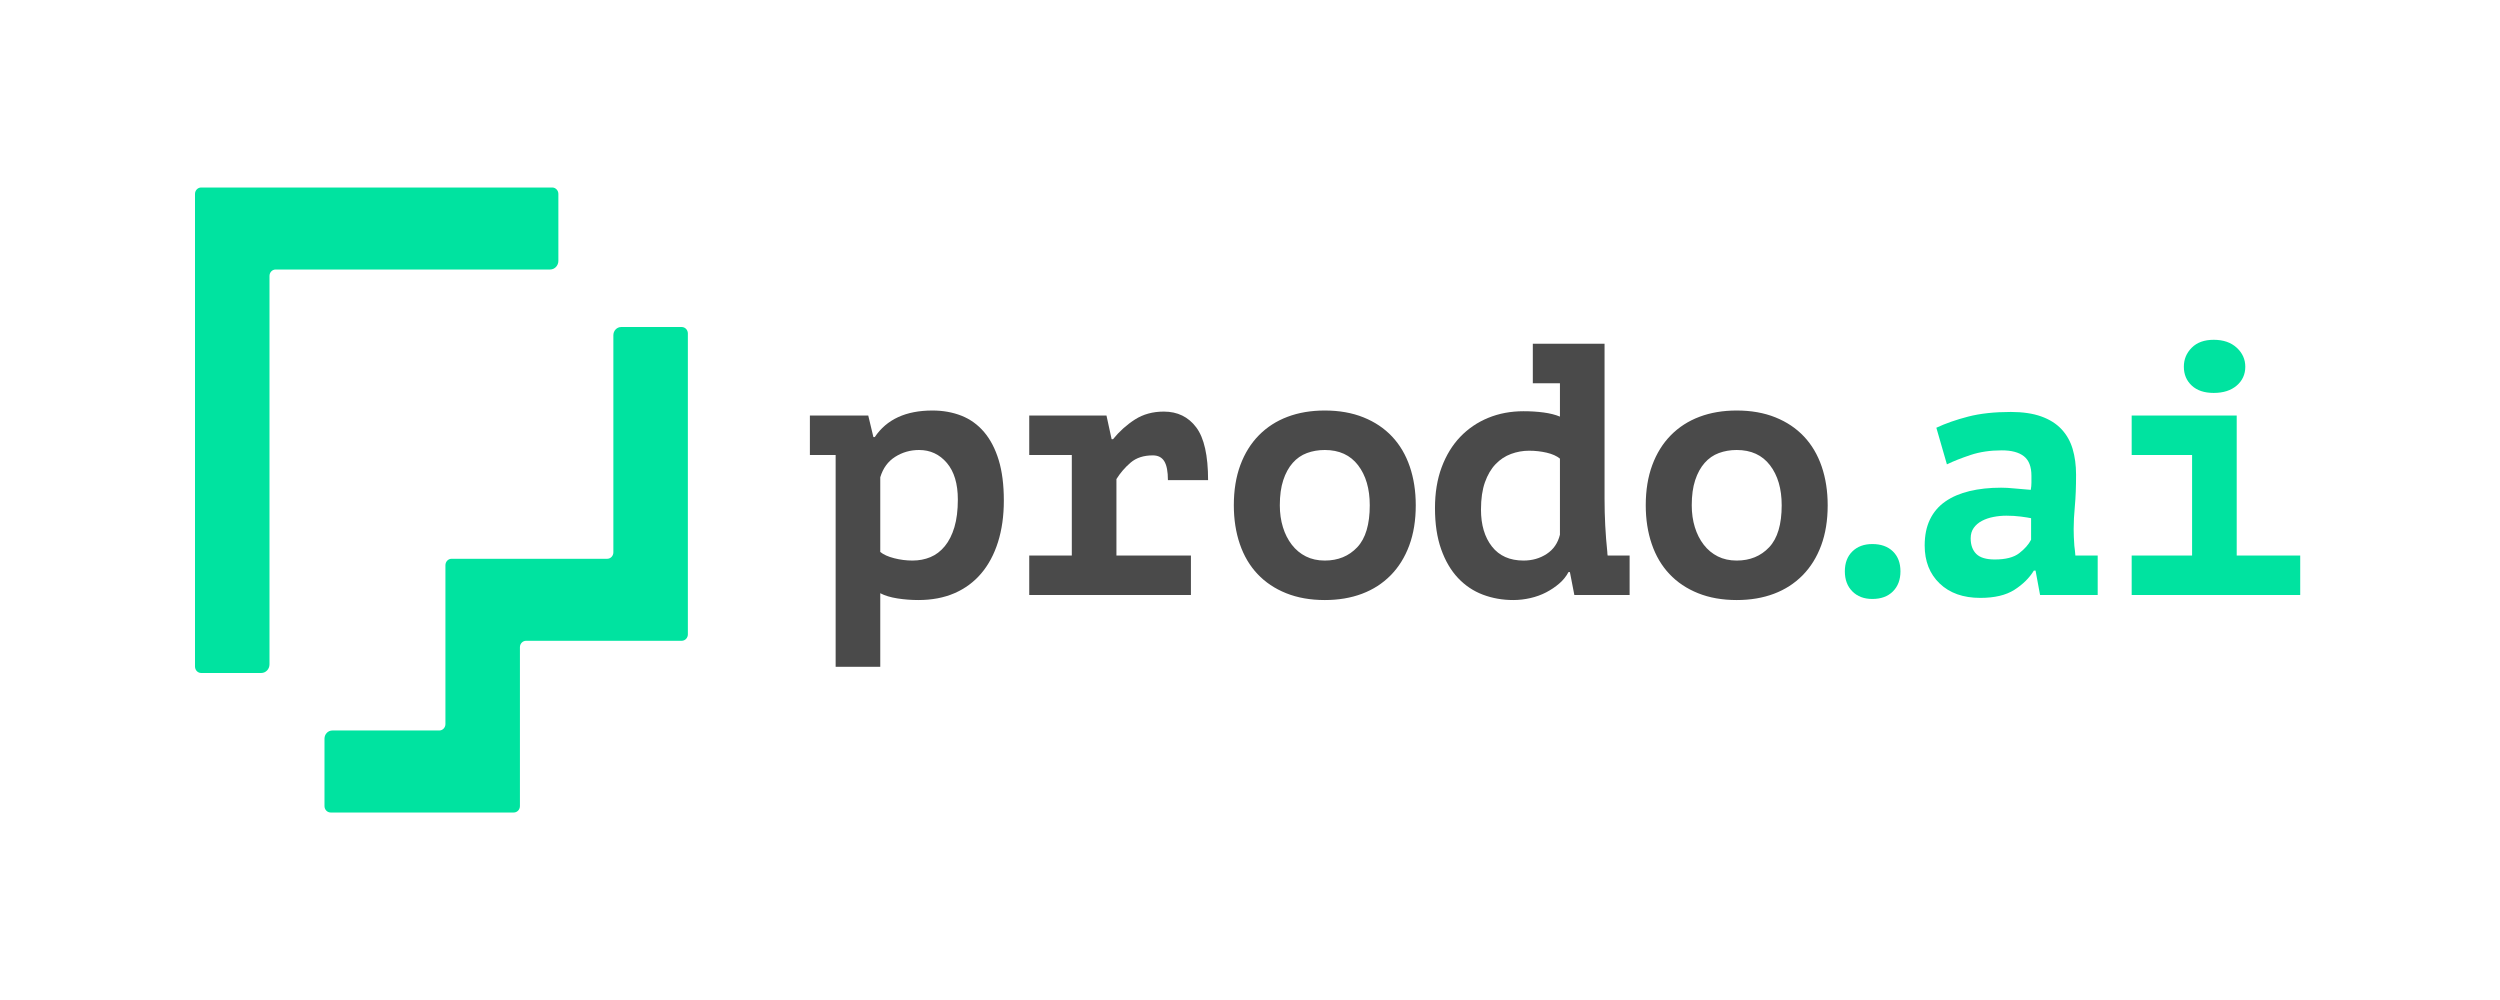
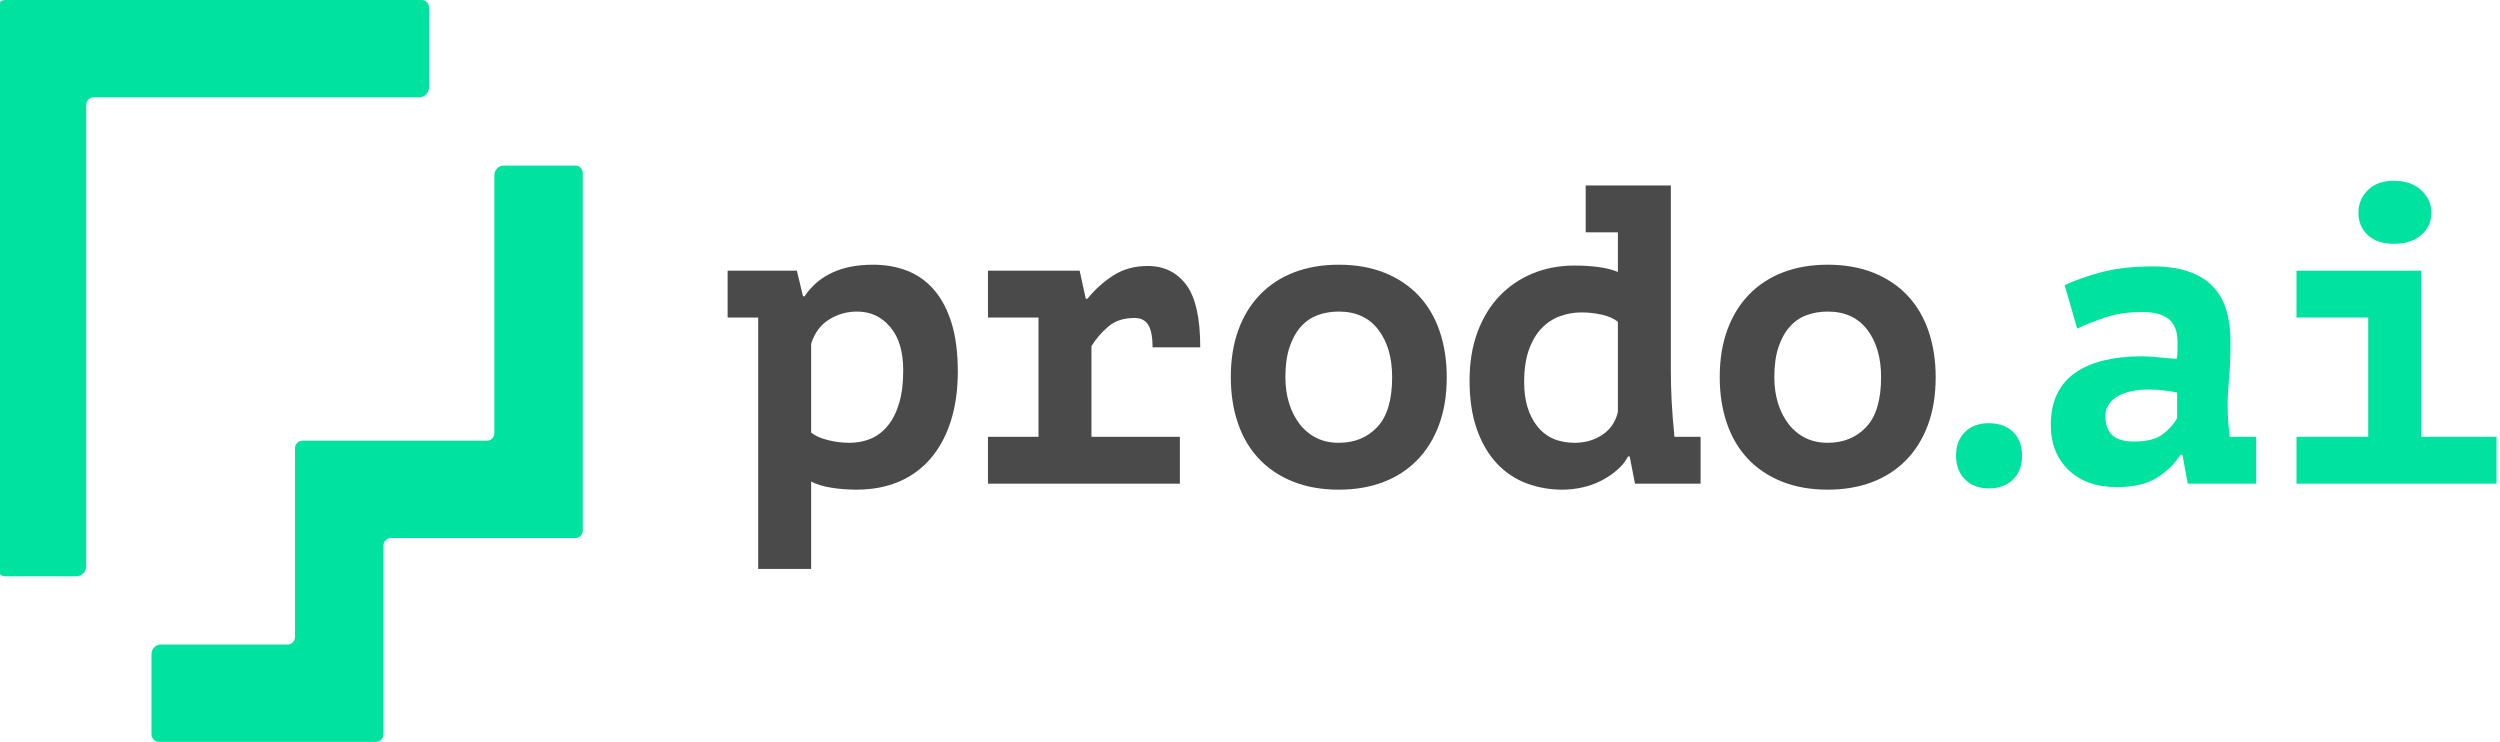
- <svg xmlns="http://www.w3.org/2000/svg" width="2000px" height="800px" viewBox="0 0 2000 800" version="1.1">
-   <defs />
-   <g id="Long-Dark" stroke="none" stroke-width="1" fill="none" fill-rule="evenodd">
-     <g id="Logo" transform="translate(156, 150)" fill-rule="nonzero">
-       <path d="M389.369,111.612 C392.085,111.612 394.288,113.914 394.288,116.755 L394.288,357.483 C394.288,360.324 392.085,362.628 389.367,362.628 L264.858,362.628 C262.142,362.628 259.939,364.929 259.939,367.77 L259.939,494.857 C259.939,497.699 257.736,500 255.021,500 L108.513,500 C105.795,500 103.592,497.699 103.592,494.857 L103.592,440.952 C103.592,437.332 106.399,434.398 109.86,434.398 L195.424,434.398 C198.141,434.398 200.342,432.094 200.342,429.255 L200.342,302.168 C200.342,299.327 202.545,297.023 205.262,297.023 L329.772,297.023 C332.49,297.023 334.69,294.722 334.69,291.88 L334.69,118.166 C334.69,114.546 337.497,111.612 340.958,111.612 L389.369,111.612 Z M64.513,65.604 C61.798,65.604 59.595,67.906 59.595,70.747 L59.595,381.486 C59.595,385.3 56.64,388.39 52.992,388.39 L4.918,388.39 C2.201,388.39 0,386.086 0,383.247 L0,5.143 C0,2.304 2.201,0 4.918,0 L285.775,0 C288.492,0 290.693,2.304 290.693,5.145 L290.693,58.7 C290.693,62.514 287.738,65.604 284.091,65.604 L64.513,65.604 Z" fill="#00E3A0" />
-       <g id="Text" transform="translate(489, 116)">
-         <path d="M1102.079,27.374 C1102.079,21.441 1104.179,16.371 1108.396,12.159 C1112.601,7.948 1118.459,5.836 1125.968,5.836 C1133.657,5.836 1139.789,7.948 1144.368,12.159 C1148.943,16.371 1151.233,21.441 1151.233,27.374 C1151.233,33.504 1148.943,38.53 1144.368,42.452 C1139.789,46.377 1133.657,48.34 1125.968,48.34 C1118.459,48.34 1112.601,46.377 1108.396,42.452 C1104.179,38.53 1102.079,33.504 1102.079,27.374 Z M1060.337,178.425 L1108.67,178.425 L1108.67,98.019 L1060.337,98.019 L1060.337,66.429 L1144.368,66.429 L1144.368,178.425 L1195.172,178.425 L1195.172,210.011 L1060.337,210.011 L1060.337,178.425 Z" id="i" fill="#00E3A0" />
-         <path d="M950.82,181.583 C959.508,181.583 966.022,179.911 970.369,176.557 C974.713,173.212 977.881,169.621 979.874,165.788 L979.874,148.562 C978.062,148.18 975.349,147.744 971.726,147.265 C968.103,146.789 964.214,146.551 960.055,146.551 C956.609,146.551 953.171,146.886 949.733,147.555 C946.292,148.228 943.212,149.276 940.502,150.715 C937.785,152.149 935.615,154.016 933.985,156.309 C932.354,158.61 931.541,161.387 931.541,164.64 C931.541,170.004 933.037,174.167 936.024,177.134 C939.011,180.104 943.94,181.583 950.82,181.583 Z M904.079,76.197 C911.399,72.747 919.874,69.785 929.483,67.294 C939.096,64.803 950.493,63.558 963.674,63.558 C973.191,63.558 981.292,64.759 987.98,67.145 C994.659,69.543 1000.059,72.94 1004.179,77.342 C1008.299,81.747 1011.275,87.01 1013.106,93.137 C1014.933,99.267 1015.85,106.159 1015.85,113.813 C1015.85,123.574 1015.53,131.905 1014.89,138.797 C1014.247,145.689 1013.927,151.815 1013.927,157.171 C1013.927,161.194 1014.108,165.696 1014.478,170.669 C1014.84,173.353 1015.118,175.941 1015.299,178.424 L1033.152,178.424 L1033.152,210.014 L987.055,210.014 L983.447,190.486 L982.079,190.486 C978.444,196.423 973.252,201.542 966.523,205.85 C959.789,210.155 950.693,212.311 939.23,212.311 C925.582,212.311 914.759,208.482 906.746,200.82 C898.741,193.167 894.744,183.018 894.744,170.387 C894.744,162.346 896.151,155.406 898.972,149.566 C901.79,143.726 905.883,138.938 911.248,135.206 C916.613,131.47 923.073,128.701 930.624,126.879 C938.174,125.061 946.584,124.15 955.866,124.15 C959.138,124.15 962.599,124.344 966.234,124.727 C969.872,125.11 974.328,125.493 979.608,125.875 C979.967,123.961 980.148,122.047 980.148,120.132 L980.148,114.671 C980.148,107.4 978.151,102.185 974.154,99.025 C970.153,95.861 964.241,94.285 956.428,94.285 C947.159,94.285 938.795,95.531 931.345,98.021 C923.894,100.508 917.623,102.999 912.532,105.486 L904.079,76.197 Z" id="a" fill="#00E3A0" />
-         <path d="M830.875,191.061 C830.875,184.363 832.887,179.051 836.915,175.121 C840.942,171.199 846.254,169.237 852.845,169.237 C859.802,169.237 865.294,171.199 869.326,175.121 C873.349,179.051 875.365,184.363 875.365,191.061 C875.365,197.764 873.349,203.12 869.326,207.138 C865.294,211.161 859.802,213.172 852.845,213.172 C846.254,213.172 840.942,211.161 836.915,207.138 C832.887,203.12 830.875,197.764 830.875,191.061" id="dot" fill="#00E3A0" />
-         <path d="M708.4,138.221 C708.4,144.537 709.221,150.381 710.87,155.741 C712.516,161.102 714.898,165.789 718.012,169.811 C721.123,173.83 724.877,176.941 729.267,179.142 C733.665,181.346 738.698,182.447 744.376,182.447 C754.99,182.447 763.64,178.904 770.323,171.819 C777.01,164.737 780.352,153.541 780.352,138.221 C780.352,125.014 777.234,114.341 771.009,106.204 C764.784,98.067 755.908,93.996 744.376,93.996 C739.246,93.996 734.489,94.814 730.096,96.438 C725.698,98.067 721.897,100.698 718.698,104.338 C715.492,107.973 712.975,112.572 711.148,118.122 C709.309,123.676 708.4,130.374 708.4,138.221 M671.599,138.221 C671.599,126.162 673.337,115.442 676.821,106.059 C680.29,96.68 685.235,88.736 691.645,82.223 C698.051,75.718 705.698,70.789 714.582,67.436 C723.455,64.086 733.387,62.41 744.376,62.41 C755.908,62.41 766.207,64.232 775.272,67.867 C784.333,71.502 791.976,76.625 798.201,83.227 C804.418,89.833 809.14,97.833 812.346,107.208 C815.545,116.59 817.149,126.928 817.149,138.221 C817.149,150.28 815.41,161.005 811.93,170.384 C808.453,179.766 803.508,187.71 797.103,194.219 C790.689,200.728 783.046,205.658 774.169,209.007 C765.289,212.356 755.361,214.033 744.376,214.033 C732.84,214.033 722.541,212.211 713.48,208.576 C704.418,204.944 696.767,199.818 690.55,193.216 C684.322,186.61 679.604,178.614 676.405,169.235 C673.198,159.856 671.599,149.522 671.599,138.221" id="o2" fill="#4A4A4A" />
-         <path d="M573.838,182.445 C580.795,182.445 586.974,180.68 592.373,177.133 C597.773,173.595 601.3,168.472 602.95,161.77 L602.95,100.891 C600.383,98.787 596.86,97.207 592.373,96.151 C587.887,95.103 583.173,94.571 578.232,94.571 C573.287,94.571 568.481,95.434 563.813,97.159 C559.142,98.88 555.025,101.608 551.456,105.34 C547.887,109.076 545.043,113.909 542.942,119.846 C540.834,125.778 539.785,133.053 539.785,141.67 C539.785,153.922 542.711,163.777 548.573,171.245 C554.432,178.709 562.853,182.445 573.838,182.445 Z M581.254,8.998 L638.644,8.998 L638.644,133.053 C638.644,147.413 639.377,161.58 640.845,175.554 C640.845,176.513 640.934,177.472 641.119,178.423 L658.694,178.423 L658.694,210.013 L614.482,210.013 L610.913,191.635 L609.814,191.635 C607.979,195.081 605.509,198.148 602.398,200.824 C599.284,203.508 595.804,205.85 591.961,207.861 C588.118,209.872 583.902,211.4 579.331,212.452 C574.748,213.504 570.173,214.032 565.598,214.032 C556.991,214.032 548.889,212.597 541.296,209.727 C533.696,206.853 527.059,202.404 521.385,196.37 C515.708,190.341 511.225,182.687 507.93,173.401 C504.634,164.115 502.985,153.153 502.985,140.521 C502.985,128.269 504.769,117.359 508.342,107.783 C511.915,98.215 516.852,90.122 523.17,83.516 C529.487,76.91 536.945,71.844 545.551,68.297 C554.154,64.758 563.582,62.981 573.838,62.981 C579.512,62.981 584.865,63.319 589.903,63.989 C594.937,64.662 599.284,65.762 602.95,67.293 L602.95,40.588 L581.254,40.588 L581.254,8.998 Z" id="d" fill="#4A4A4A" />
-         <path d="M378.857,138.221 C378.857,144.537 379.686,150.381 381.336,155.741 C382.978,161.102 385.356,165.789 388.47,169.811 C391.584,173.83 395.334,176.941 399.732,179.142 C404.126,181.346 409.156,182.447 414.833,182.447 C425.452,182.447 434.101,178.904 440.784,171.819 C447.468,164.737 450.809,153.541 450.809,138.221 C450.809,125.014 447.691,114.341 441.474,106.204 C435.25,98.067 426.369,93.996 414.833,93.996 C409.707,93.996 404.951,94.814 400.553,96.438 C396.159,98.067 392.359,100.698 389.156,104.338 C385.953,107.973 383.432,112.572 381.605,118.122 C379.775,123.676 378.857,130.374 378.857,138.221 M342.06,138.221 C342.06,126.162 343.799,115.442 347.279,106.059 C350.756,96.68 355.697,88.736 362.107,82.223 C368.512,75.718 376.155,70.789 385.04,67.436 C393.916,64.086 403.849,62.41 414.833,62.41 C426.369,62.41 436.668,64.232 445.729,67.867 C454.791,71.502 462.434,76.625 468.659,83.227 C474.883,89.833 479.597,97.833 482.804,107.208 C486.003,116.59 487.61,126.928 487.61,138.221 C487.61,150.28 485.868,161.005 482.388,170.384 C478.911,179.766 473.97,187.71 467.564,194.219 C461.154,200.728 453.511,205.658 444.627,209.007 C435.751,212.356 425.822,214.033 414.833,214.033 C403.301,214.033 393.003,212.211 383.937,208.576 C374.88,204.944 367.233,199.818 361.008,193.216 C354.783,186.61 350.07,178.614 346.867,169.235 C343.664,159.856 342.06,149.522 342.06,138.221" id="o" fill="#4A4A4A" />
-         <path d="M178.392,178.423 L212.445,178.423 L212.445,98.021 L178.392,98.021 L178.392,66.431 L240.18,66.431 L244.305,85.381 L245.399,85.381 C250.522,79.066 256.384,73.802 262.971,69.59 C269.566,65.379 277.251,63.271 286.047,63.271 C297.028,63.271 305.677,67.486 311.994,75.906 C318.311,84.333 321.468,98.404 321.468,118.12 L289.338,118.12 C289.338,111.228 288.378,106.202 286.451,103.043 C284.532,99.887 281.464,98.307 277.251,98.307 C269.928,98.307 264.027,100.221 259.541,104.05 C255.054,107.879 251.258,112.284 248.147,117.258 L248.147,178.423 L307.739,178.423 L307.739,210.013 L178.392,210.013 L178.392,178.423 Z" id="r" fill="#4A4A4A" />
-         <path d="M90.244,93.997 C83.279,93.997 76.92,95.819 71.154,99.454 C65.388,103.094 61.406,108.547 59.209,115.822 L59.209,175.552 C61.772,177.664 65.476,179.336 70.333,180.578 C75.181,181.827 80.08,182.444 85.025,182.444 C90.148,182.444 94.912,181.541 99.306,179.719 C103.696,177.898 107.542,174.98 110.841,170.957 C114.133,166.939 116.696,161.869 118.527,155.739 C120.354,149.612 121.275,142.241 121.275,133.628 C121.275,120.989 118.342,111.227 112.487,104.335 C106.625,97.443 99.209,93.997 90.244,93.997 Z M2.913,66.429 L49.597,66.429 L53.717,83.663 L54.819,83.663 C64.332,69.496 79.714,62.411 100.947,62.411 C109.373,62.411 117.109,63.802 124.158,66.57 C131.204,69.351 137.243,73.708 142.281,79.637 C147.315,85.574 151.204,93.042 153.952,102.038 C156.7,111.042 158.072,121.851 158.072,134.49 C158.072,146.743 156.511,157.798 153.404,167.652 C150.286,177.519 145.804,185.89 139.949,192.782 C134.087,199.674 126.945,204.941 118.527,208.577 C110.101,212.212 100.489,214.03 89.693,214.03 C84.016,214.03 78.434,213.603 72.942,212.74 C67.45,211.878 62.867,210.487 59.209,208.577 L59.209,267.445 L23.511,267.445 L23.511,98.019 L2.913,98.019 L2.913,66.429 Z" id="p" fill="#4A4A4A" />
-       </g>
+ <svg xmlns="http://www.w3.org/2000/svg" width="100%" height="100%" viewBox="0 0 1685 500" version="1.1" xml:space="preserve" style="fill-rule:evenodd;clip-rule:evenodd;stroke-linejoin:round;stroke-miterlimit:1.414;">
+   <g id="Logo">
+     <path d="M387.869,111.612c2.716,0 4.919,2.302 4.919,5.143l0,240.728c0,2.841 -2.203,5.145 -4.921,5.145l-124.509,0c-2.716,0 -4.919,2.301 -4.919,5.142l0,127.087c0,2.842 -2.203,5.143 -4.918,5.143l-146.508,0c-2.718,0 -4.921,-2.301 -4.921,-5.143l0,-53.905c0,-3.62 2.807,-6.554 6.268,-6.554l85.564,0c2.717,0 4.918,-2.304 4.918,-5.143l0,-127.087c0,-2.841 2.203,-5.145 4.92,-5.145l124.51,0c2.718,0 4.918,-2.301 4.918,-5.143l0,-173.714c0,-3.62 2.807,-6.554 6.268,-6.554l48.411,0Zm-324.856,-46.008c-2.715,0 -4.918,2.302 -4.918,5.143l0,310.739c0,3.814 -2.955,6.904 -6.603,6.904l-48.074,0c-2.717,0 -4.918,-2.304 -4.918,-5.143l0,-378.104c0,-2.839 2.201,-5.143 4.918,-5.143l280.857,0c2.717,0 4.918,2.304 4.918,5.145l0,53.555c0,3.814 -2.955,6.904 -6.602,6.904l-219.578,0Z" style="fill:#00e3a0;fill-rule:nonzero;" />
+     <g id="Text">
+       <path id="i" d="M1589.58,143.374c0,-5.933 2.1,-11.003 6.317,-15.215c4.205,-4.211 10.063,-6.323 17.572,-6.323c7.689,0 13.821,2.112 18.4,6.323c4.575,4.212 6.865,9.282 6.865,15.215c0,6.13 -2.29,11.156 -6.865,15.078c-4.579,3.925 -10.711,5.888 -18.4,5.888c-7.508,0 -13.367,-1.963 -17.572,-5.888c-4.217,-3.922 -6.317,-8.948 -6.317,-15.078Zm-41.742,151.051l48.333,0l0,-80.406l-48.333,0l0,-31.59l84.031,0l0,111.996l50.804,0l0,31.586l-134.835,0l0,-31.586Z" style="fill:#00e3a0;fill-rule:nonzero;" />
+       <path id="a" d="M1438.32,297.583c8.688,0 15.202,-1.672 19.549,-5.026c4.344,-3.345 7.512,-6.936 9.505,-10.769l0,-17.226c-1.812,-0.382 -4.525,-0.818 -8.148,-1.297c-3.623,-0.476 -7.512,-0.714 -11.671,-0.714c-3.446,0 -6.884,0.335 -10.322,1.004c-3.441,0.673 -6.521,1.721 -9.231,3.16c-2.717,1.434 -4.887,3.301 -6.517,5.594c-1.631,2.301 -2.444,5.078 -2.444,8.331c0,5.364 1.496,9.527 4.483,12.494c2.987,2.97 7.916,4.449 14.796,4.449Zm-46.741,-105.386c7.32,-3.45 15.795,-6.412 25.404,-8.903c9.613,-2.491 21.01,-3.736 34.191,-3.736c9.517,0 17.618,1.201 24.306,3.587c6.679,2.398 12.079,5.795 16.199,10.197c4.12,4.405 7.096,9.668 8.927,15.795c1.827,6.13 2.744,13.022 2.744,20.676c0,9.761 -0.32,18.092 -0.96,24.984c-0.643,6.892 -0.963,13.018 -0.963,18.374c0,4.023 0.181,8.525 0.551,13.498c0.362,2.684 0.64,5.272 0.821,7.755l17.853,0l0,31.59l-46.097,0l-3.608,-19.528l-1.368,0c-3.635,5.937 -8.827,11.056 -15.556,15.364c-6.734,4.305 -15.83,6.461 -27.293,6.461c-13.648,0 -24.471,-3.829 -32.484,-11.491c-8.005,-7.653 -12.002,-17.802 -12.002,-30.433c0,-8.041 1.407,-14.981 4.228,-20.821c2.818,-5.84 6.911,-10.628 12.276,-14.36c5.365,-3.736 11.825,-6.505 19.376,-8.327c7.55,-1.818 15.96,-2.729 25.242,-2.729c3.272,0 6.733,0.194 10.368,0.577c3.638,0.383 8.094,0.766 13.374,1.148c0.359,-1.914 0.54,-3.828 0.54,-5.743l0,-5.461c0,-7.271 -1.997,-12.486 -5.994,-15.646c-4.001,-3.164 -9.913,-4.74 -17.726,-4.74c-9.269,0 -17.633,1.246 -25.083,3.736c-7.451,2.487 -13.722,4.978 -18.813,7.465l-8.453,-29.289Z" style="fill:#00e3a0;fill-rule:nonzero;" />
+       <path id="dot" d="M1318.38,307.061c0,-6.698 2.012,-12.01 6.04,-15.94c4.027,-3.922 9.339,-5.884 15.93,-5.884c6.957,0 12.449,1.962 16.481,5.884c4.023,3.93 6.039,9.242 6.039,15.94c0,6.703 -2.016,12.059 -6.039,16.077c-4.032,4.023 -9.524,6.034 -16.481,6.034c-6.591,0 -11.903,-2.011 -15.93,-6.034c-4.028,-4.018 -6.04,-9.374 -6.04,-16.077" style="fill:#00e3a0;fill-rule:nonzero;" />
+       <path id="o2" d="M1195.9,254.221c0,6.316 0.821,12.16 2.47,17.52c1.646,5.361 4.028,10.048 7.142,14.07c3.111,4.019 6.865,7.13 11.255,9.331c4.398,2.204 9.431,3.305 15.109,3.305c10.614,0 19.264,-3.543 25.947,-10.628c6.687,-7.082 10.029,-18.278 10.029,-33.598c0,-13.207 -3.118,-23.88 -9.343,-32.017c-6.225,-8.137 -15.101,-12.208 -26.633,-12.208c-5.13,0 -9.887,0.818 -14.28,2.442c-4.398,1.629 -8.199,4.26 -11.398,7.9c-3.206,3.635 -5.723,8.234 -7.55,13.784c-1.839,5.554 -2.748,12.252 -2.748,20.099m-36.801,0c0,-12.059 1.738,-22.779 5.222,-32.162c3.469,-9.379 8.414,-17.323 14.824,-23.836c6.406,-6.505 14.053,-11.434 22.937,-14.787c8.873,-3.35 18.805,-5.026 29.794,-5.026c11.532,0 21.831,1.822 30.896,5.457c9.061,3.635 16.704,8.758 22.929,15.36c6.217,6.606 10.939,14.606 14.145,23.981c3.199,9.382 4.803,19.72 4.803,31.013c0,12.059 -1.739,22.784 -5.219,32.163c-3.477,9.382 -8.422,17.326 -14.827,23.835c-6.414,6.509 -14.057,11.439 -22.934,14.788c-8.88,3.349 -18.808,5.026 -29.793,5.026c-11.536,0 -21.835,-1.822 -30.896,-5.457c-9.062,-3.632 -16.713,-8.758 -22.93,-15.36c-6.228,-6.606 -10.946,-14.602 -14.145,-23.981c-3.207,-9.379 -4.806,-19.713 -4.806,-31.014" style="fill:#4a4a4a;fill-rule:nonzero;" />
+       <path id="d" d="M1061.34,298.445c6.957,0 13.136,-1.765 18.535,-5.312c5.4,-3.538 8.927,-8.661 10.577,-15.363l0,-60.879c-2.567,-2.104 -6.09,-3.684 -10.577,-4.74c-4.486,-1.048 -9.2,-1.58 -14.141,-1.58c-4.945,0 -9.751,0.863 -14.419,2.588c-4.671,1.721 -8.788,4.449 -12.357,8.181c-3.569,3.736 -6.413,8.569 -8.514,14.506c-2.108,5.932 -3.157,13.207 -3.157,21.824c0,12.252 2.926,22.107 8.788,29.575c5.859,7.464 14.28,11.2 25.265,11.2Zm7.416,-173.447l57.39,0l0,124.055c0,14.36 0.733,28.527 2.201,42.501c0,0.959 0.089,1.918 0.274,2.869l17.575,0l0,31.59l-44.212,0l-3.569,-18.378l-1.099,0c-1.835,3.446 -4.305,6.513 -7.416,9.189c-3.114,2.684 -6.594,5.026 -10.437,7.037c-3.843,2.011 -8.059,3.539 -12.63,4.591c-4.583,1.052 -9.158,1.58 -13.733,1.58c-8.607,0 -16.709,-1.435 -24.302,-4.305c-7.6,-2.874 -14.237,-7.323 -19.911,-13.357c-5.677,-6.029 -10.16,-13.683 -13.455,-22.969c-3.296,-9.286 -4.945,-20.248 -4.945,-32.88c0,-12.252 1.784,-23.162 5.357,-32.738c3.573,-9.568 8.51,-17.661 14.828,-24.267c6.317,-6.606 13.775,-11.672 22.381,-15.219c8.603,-3.539 18.031,-5.316 28.287,-5.316c5.674,0 11.027,0.338 16.065,1.008c5.034,0.673 9.381,1.773 13.047,3.304l0,-26.705l-21.696,0l0,-31.59Z" style="fill:#4a4a4a;fill-rule:nonzero;" />
+       <path id="o" d="M866.357,254.221c0,6.316 0.829,12.16 2.479,17.52c1.642,5.361 4.02,10.048 7.134,14.07c3.114,4.019 6.864,7.13 11.262,9.331c4.394,2.204 9.424,3.305 15.101,3.305c10.619,0 19.268,-3.543 25.951,-10.628c6.684,-7.082 10.025,-18.278 10.025,-33.598c0,-13.207 -3.118,-23.88 -9.335,-32.017c-6.224,-8.137 -15.105,-12.208 -26.641,-12.208c-5.126,0 -9.882,0.818 -14.28,2.442c-4.394,1.629 -8.194,4.26 -11.397,7.9c-3.203,3.635 -5.724,8.234 -7.551,13.784c-1.83,5.554 -2.748,12.252 -2.748,20.099m-36.797,0c0,-12.059 1.739,-22.779 5.219,-32.162c3.477,-9.379 8.418,-17.323 14.828,-23.836c6.405,-6.505 14.048,-11.434 22.933,-14.787c8.876,-3.35 18.809,-5.026 29.793,-5.026c11.536,0 21.835,1.822 30.896,5.457c9.062,3.635 16.705,8.758 22.93,15.36c6.224,6.606 10.938,14.606 14.145,23.981c3.199,9.382 4.806,19.72 4.806,31.013c0,12.059 -1.742,22.784 -5.222,32.163c-3.477,9.382 -8.418,17.326 -14.824,23.835c-6.41,6.509 -14.053,11.439 -22.937,14.788c-8.876,3.349 -18.805,5.026 -29.794,5.026c-11.532,0 -21.83,-1.822 -30.896,-5.457c-9.057,-3.632 -16.704,-8.758 -22.929,-15.36c-6.225,-6.606 -10.938,-14.602 -14.141,-23.981c-3.203,-9.379 -4.807,-19.713 -4.807,-31.014" style="fill:#4a4a4a;fill-rule:nonzero;" />
+       <path id="r" d="M665.892,294.423l34.053,0l0,-80.402l-34.053,0l0,-31.59l61.788,0l4.125,18.95l1.094,0c5.123,-6.315 10.985,-11.579 17.572,-15.791c6.595,-4.211 14.28,-6.319 23.076,-6.319c10.981,0 19.63,4.215 25.947,12.635c6.317,8.427 9.474,22.498 9.474,42.214l-32.13,0c0,-6.892 -0.96,-11.918 -2.887,-15.077c-1.919,-3.156 -4.987,-4.736 -9.2,-4.736c-7.323,0 -13.224,1.914 -17.71,5.743c-4.487,3.829 -8.283,8.234 -11.394,13.208l0,61.165l59.592,0l0,31.59l-129.347,0l0,-31.59Z" style="fill:#4a4a4a;fill-rule:nonzero;" />
+       <path id="p" d="M577.744,209.997c-6.965,0 -13.324,1.822 -19.09,5.457c-5.766,3.64 -9.748,9.093 -11.945,16.368l0,59.73c2.563,2.112 6.267,3.784 11.124,5.026c4.848,1.249 9.747,1.866 14.692,1.866c5.123,0 9.887,-0.903 14.281,-2.725c4.39,-1.821 8.236,-4.739 11.535,-8.762c3.292,-4.018 5.855,-9.088 7.686,-15.218c1.827,-6.127 2.748,-13.498 2.748,-22.111c0,-12.639 -2.933,-22.401 -8.788,-29.293c-5.862,-6.892 -13.278,-10.338 -22.243,-10.338Zm-87.331,-27.568l46.684,0l4.12,17.234l1.102,0c9.513,-14.167 24.895,-21.252 46.128,-21.252c8.426,0 16.162,1.391 23.211,4.159c7.046,2.781 13.085,7.138 18.123,13.067c5.034,5.937 8.923,13.405 11.671,22.401c2.748,9.004 4.12,19.813 4.12,32.452c0,12.253 -1.561,23.308 -4.668,33.162c-3.118,9.867 -7.6,18.238 -13.455,25.13c-5.862,6.892 -13.004,12.159 -21.422,15.795c-8.426,3.635 -18.038,5.453 -28.834,5.453c-5.677,0 -11.259,-0.427 -16.751,-1.29c-5.492,-0.862 -10.075,-2.253 -13.733,-4.163l0,58.868l-35.698,0l0,-169.426l-20.598,0l0,-31.59Z" style="fill:#4a4a4a;fill-rule:nonzero;" />
    </g>
  </g>
</svg>
